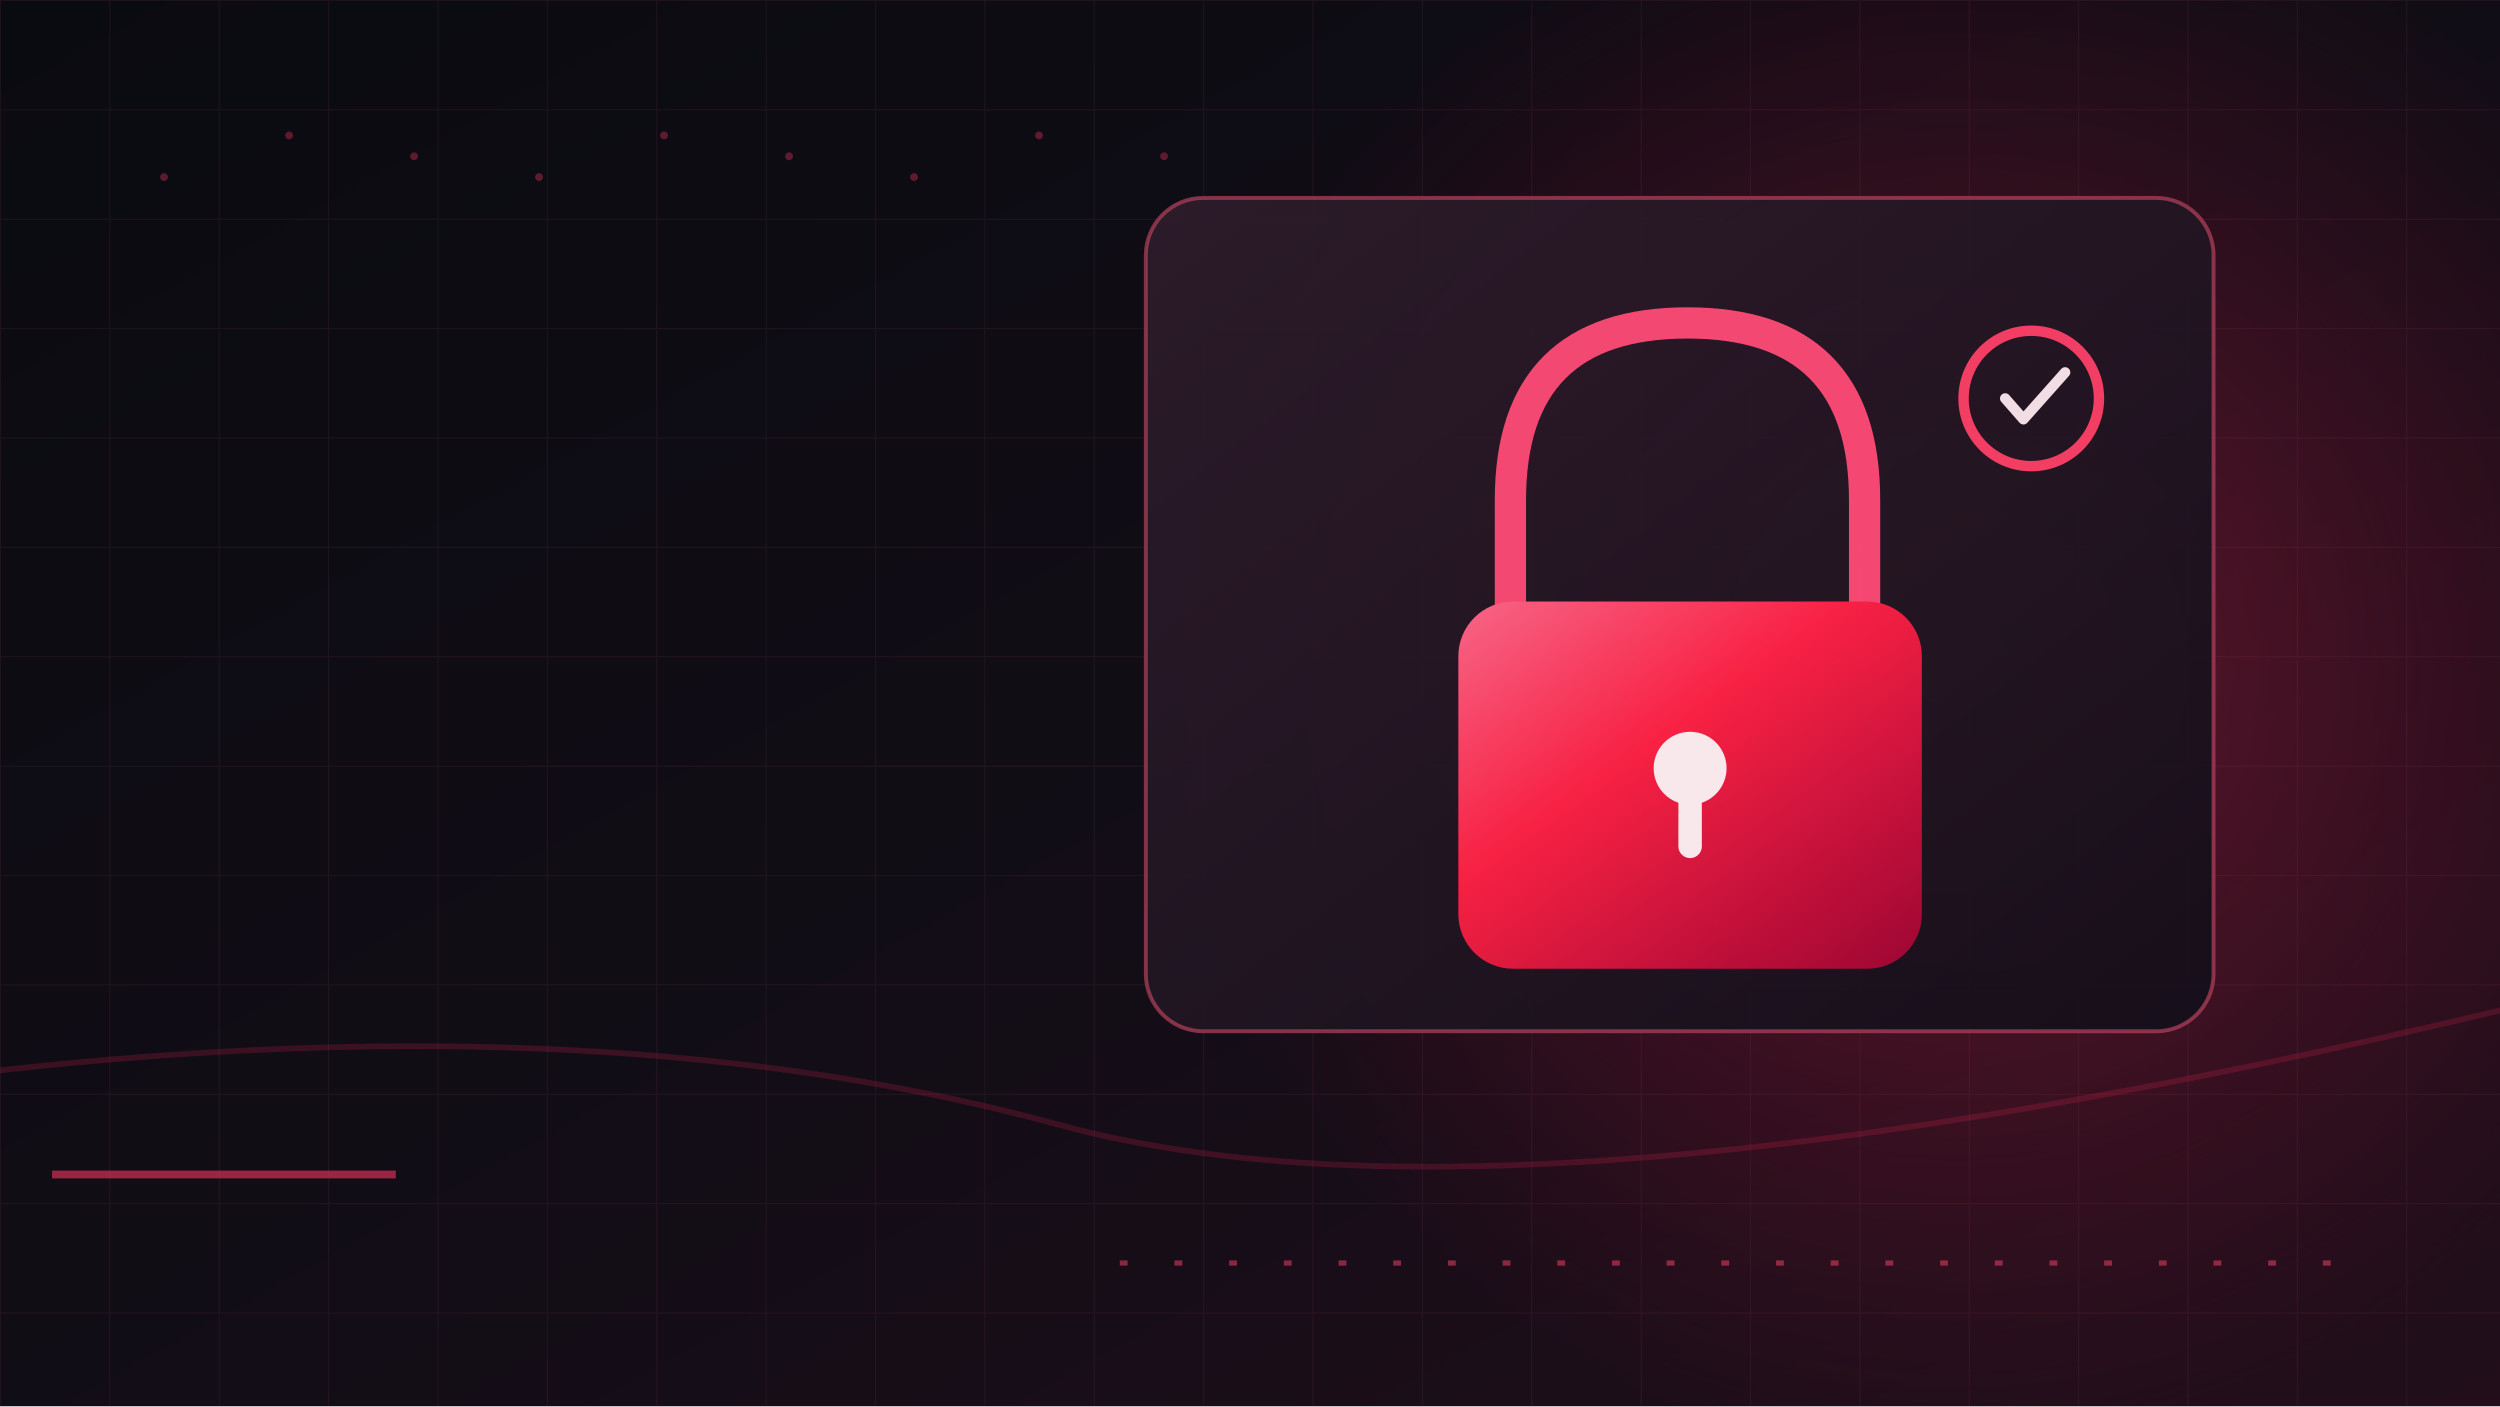
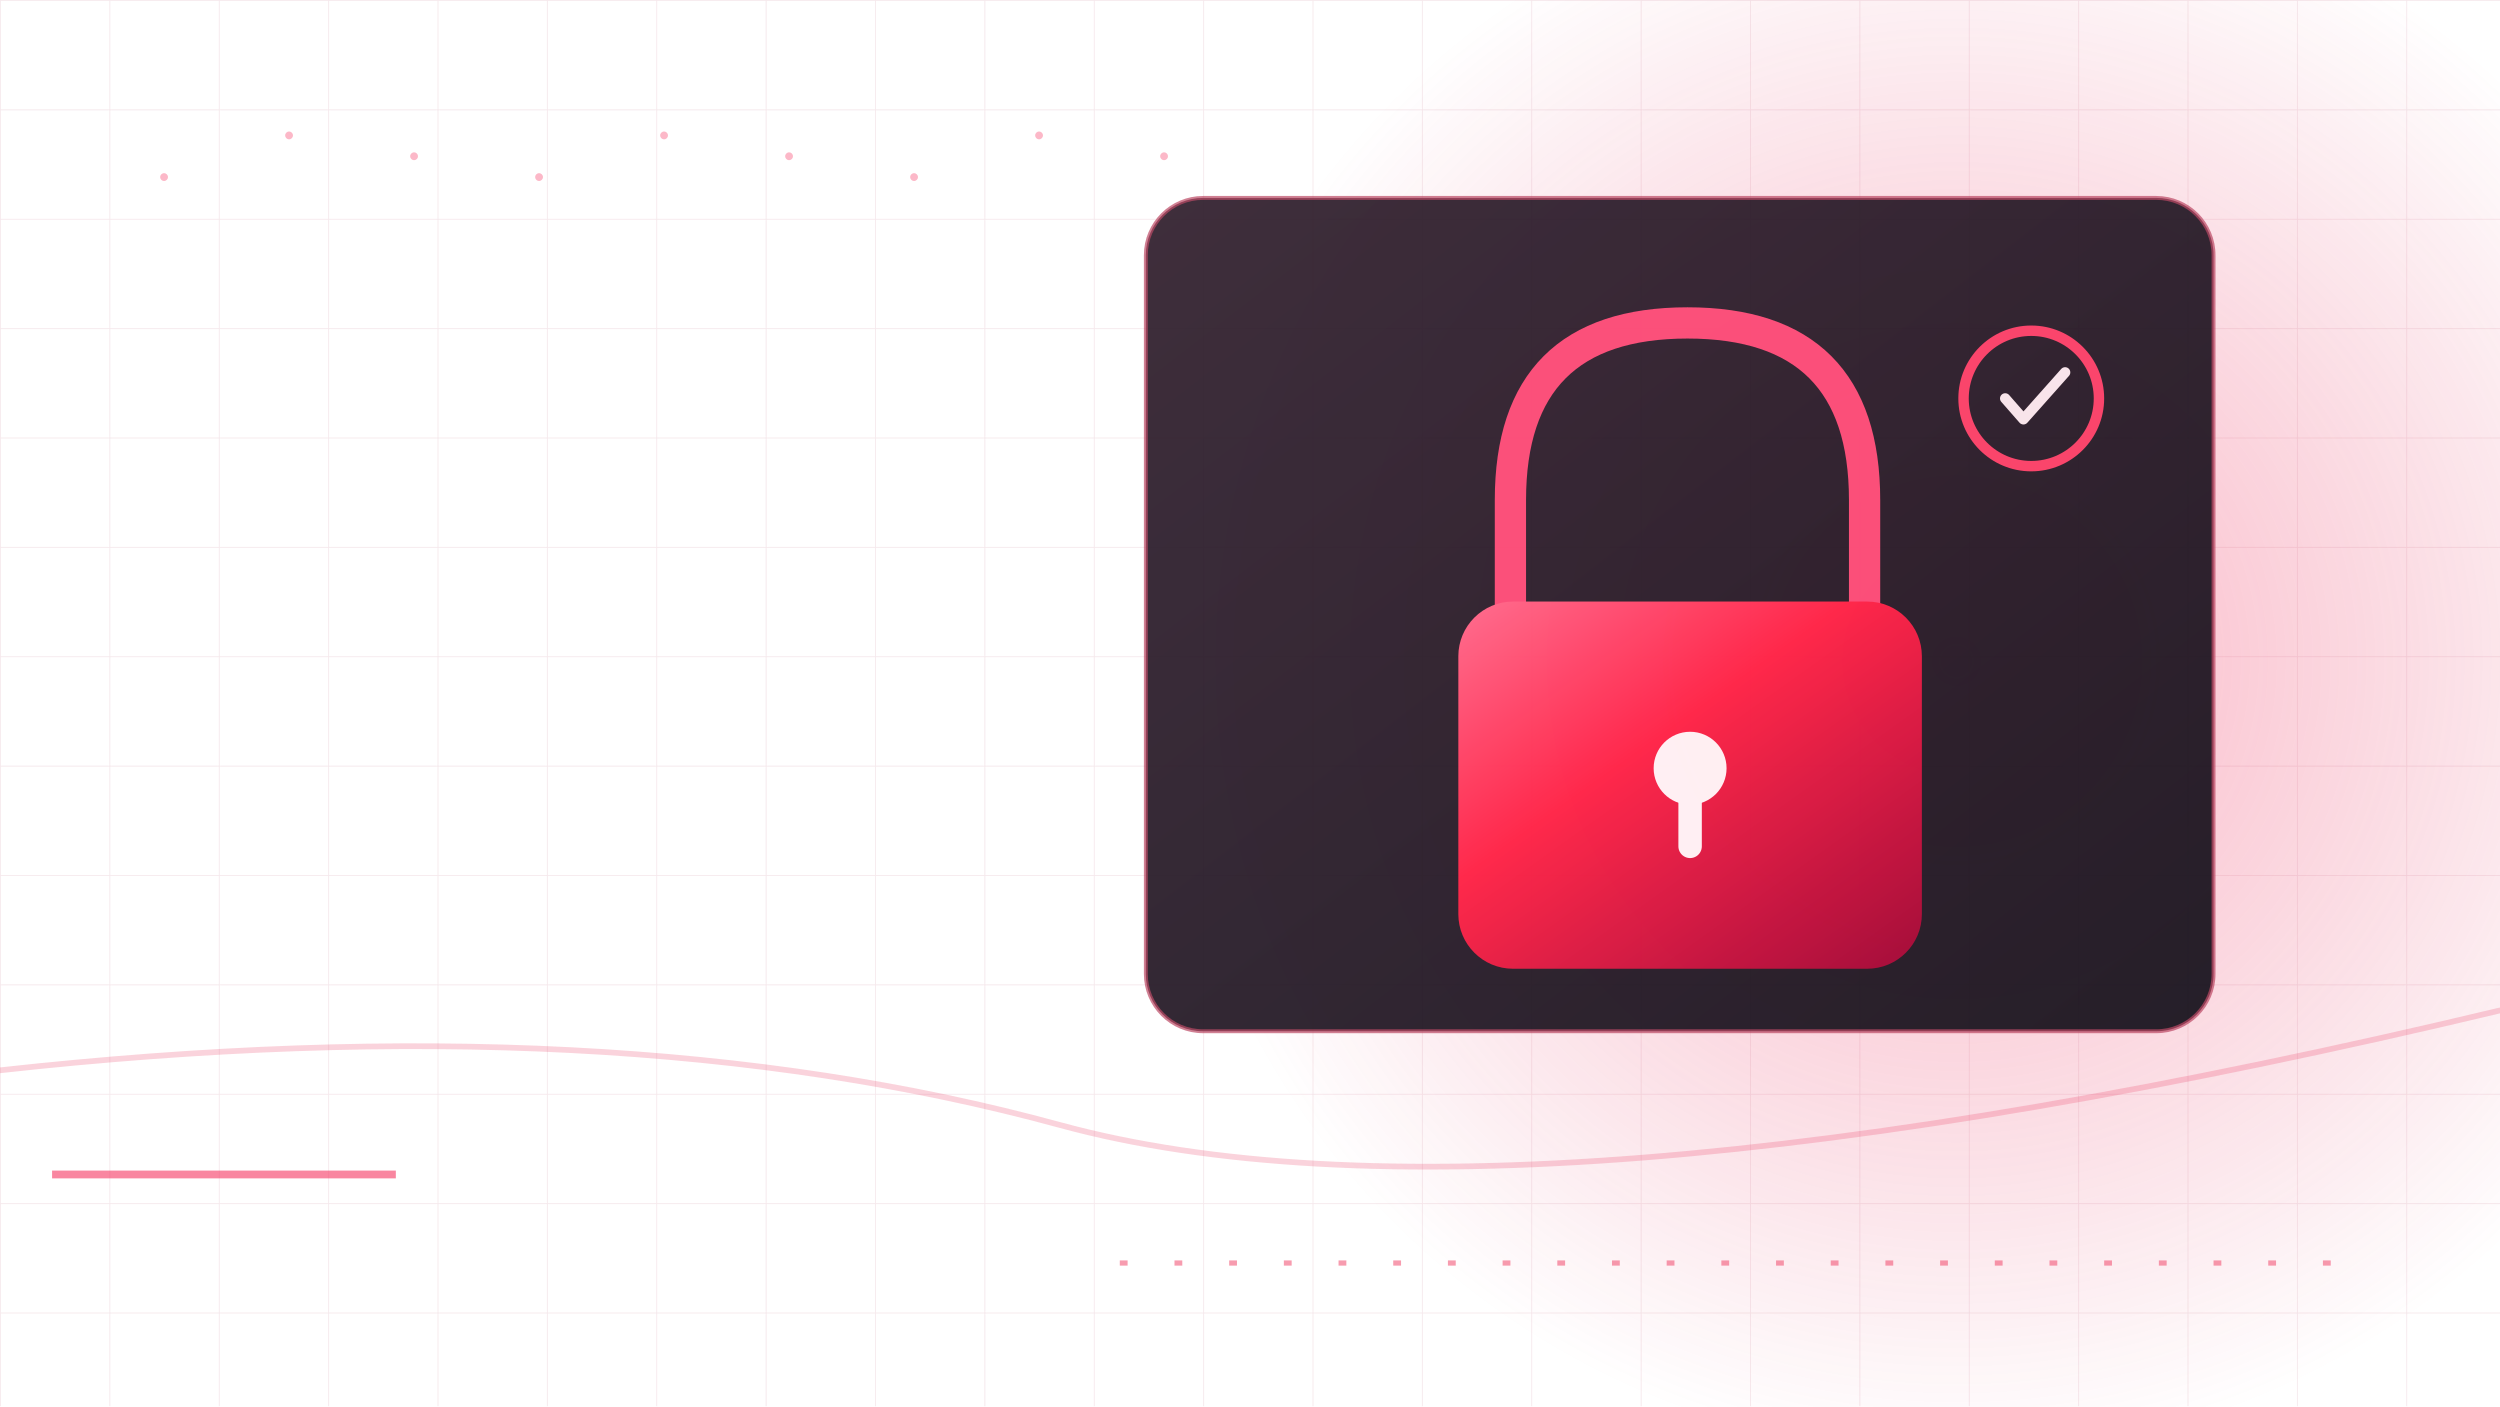
<svg xmlns="http://www.w3.org/2000/svg" width="960" height="540" viewBox="0 0 960 540" role="img" aria-labelledby="title desc">
  <defs>
    <linearGradient id="bg" x1="0" y1="0" x2="1" y2="1">
      <stop stop-color="#0a0b11" />
      <stop offset=".55" stop-color="#120d16" />
      <stop offset="1" stop-color="#220e1b" />
    </linearGradient>
    <linearGradient id="glass" x1="0" y1="0" x2="1" y2="1">
      <stop stop-color="#2f1c2b" stop-opacity=".96" />
      <stop offset="1" stop-color="#130f19" stop-opacity=".96" />
    </linearGradient>
    <linearGradient id="red" x1="0" y1="0" x2=".9" y2="1">
      <stop stop-color="#ff698c" />
      <stop offset=".42" stop-color="#ff2145" />
      <stop offset="1" stop-color="#a70735" />
    </linearGradient>
    <radialGradient id="glow">
      <stop stop-color="#fa315d" stop-opacity=".35" />
      <stop offset="1" stop-color="#d80c40" stop-opacity="0" />
    </radialGradient>
    <pattern id="grid" width="42" height="42" patternUnits="userSpaceOnUse">
      <path d="M42 0H0V42" fill="none" stroke="#b34b68" stroke-width=".65" opacity=".28" />
    </pattern>
  </defs>
-   <rect x="0" y="0" width="960" height="540" fill="url(#bg)" />
+   <rect x="0" y="0" width="960" height="540" fill="none" />
  <rect x="0" y="0" width="960" height="540" fill="url(#grid)" opacity=".45" />
  <circle cx="751" cy="254" r="305" fill="url(#glow)" />
  <path d="M0 411Q235 385 407 432T960 388" fill="none" stroke="#e7244e" stroke-width="2.2" stroke-linecap="round" stroke-linejoin="round" opacity=".2" />
  <circle cx="63" cy="68" r="1.5" fill="#f73460" opacity=".35" />
  <circle cx="111" cy="52" r="1.5" fill="#f73460" opacity=".35" />
  <circle cx="159" cy="60" r="1.5" fill="#f73460" opacity=".35" />
  <circle cx="207" cy="68" r="1.5" fill="#f73460" opacity=".35" />
  <circle cx="255" cy="52" r="1.5" fill="#f73460" opacity=".35" />
  <circle cx="303" cy="60" r="1.5" fill="#f73460" opacity=".35" />
  <circle cx="351" cy="68" r="1.5" fill="#f73460" opacity=".35" />
  <circle cx="399" cy="52" r="1.5" fill="#f73460" opacity=".35" />
  <circle cx="447" cy="60" r="1.5" fill="#f73460" opacity=".35" />
  <g opacity=".96">
    <g transform="translate(440 76) scale(1)">
      <rect x="0" y="0" width="410" height="320" fill="url(#glass)" rx="22" stroke="#b94360" stroke-opacity=".7" stroke-width="1.5" />
      <path d="M140 162V116Q140 48 208 48T276 116V162" fill="none" stroke="#fb4a76" stroke-width="12" stroke-linecap="round" stroke-linejoin="round" />
      <rect x="120" y="155" width="178" height="141" fill="url(#red)" rx="21" />
      <circle cx="209" cy="219" r="14" fill="#fff0f4" />
      <path d="M209 219v30" fill="none" stroke="#fff0f4" stroke-width="9" stroke-linecap="round" stroke-linejoin="round" />
      <circle cx="340" cy="77" r="26" fill="none" stroke="#fa3f67" stroke-width="4" />
      <path d="M330 77l7 8 16-18" fill="none" stroke="#f8e5eb" stroke-width="4" stroke-linecap="round" stroke-linejoin="round" />
    </g>
  </g>
  <path d="M430 485H912" stroke="#f04265" stroke-width="2" stroke-dasharray="3 18" opacity=".52" />
  <path d="M20 451H152" stroke="#f53661" stroke-width="3" opacity=".6" />
</svg>
